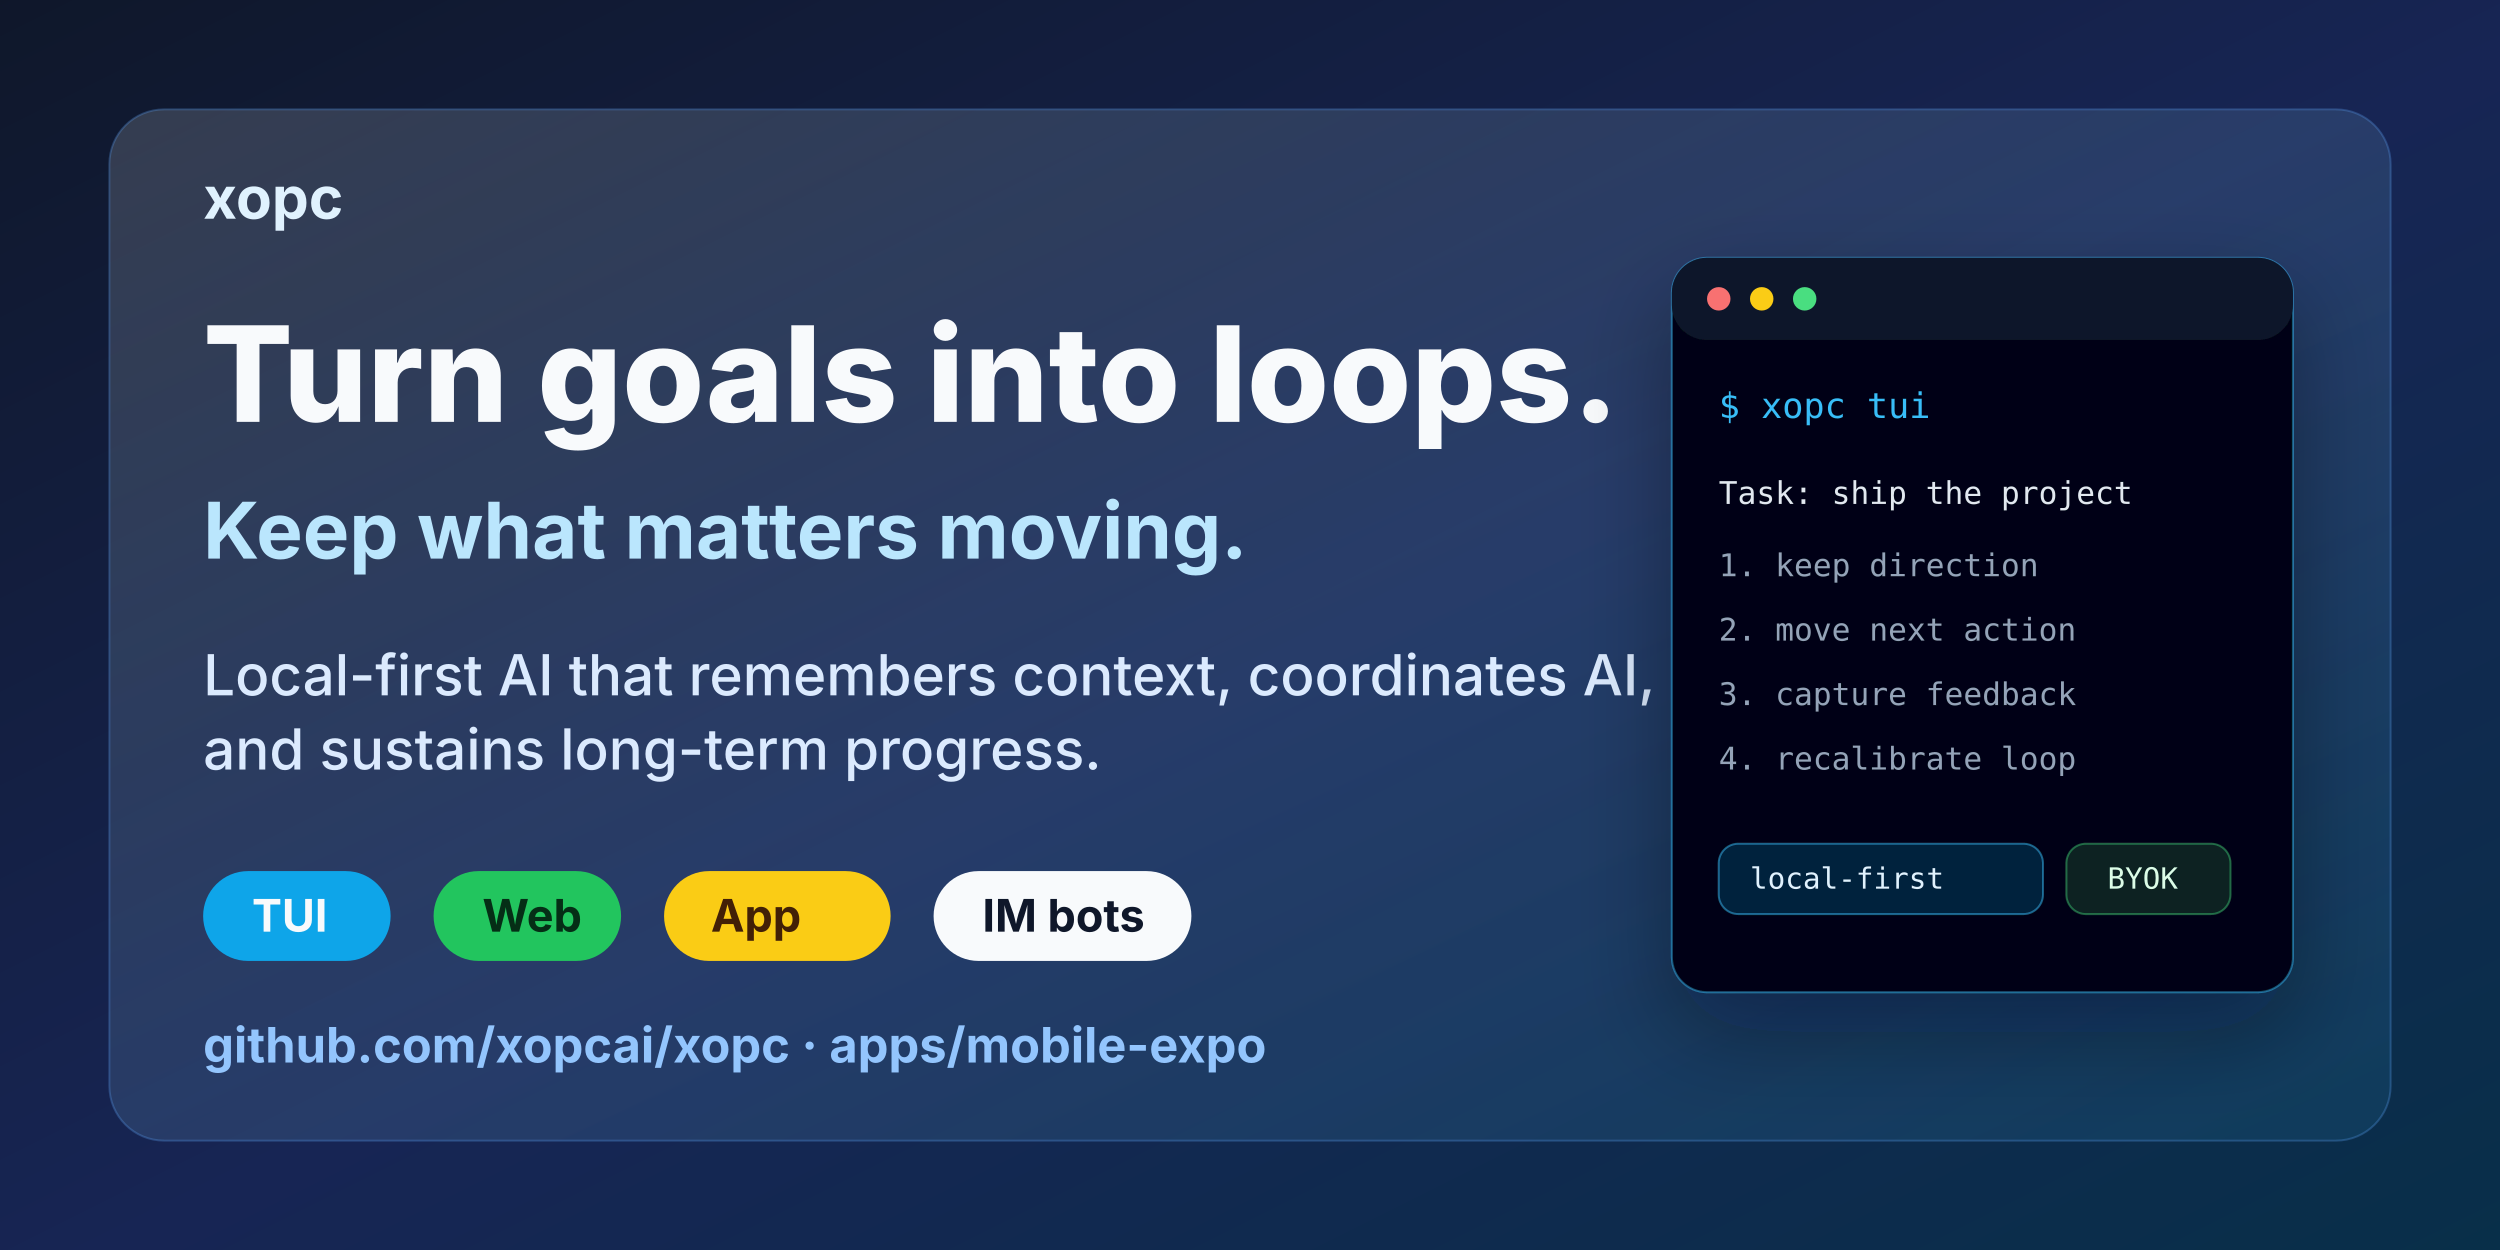
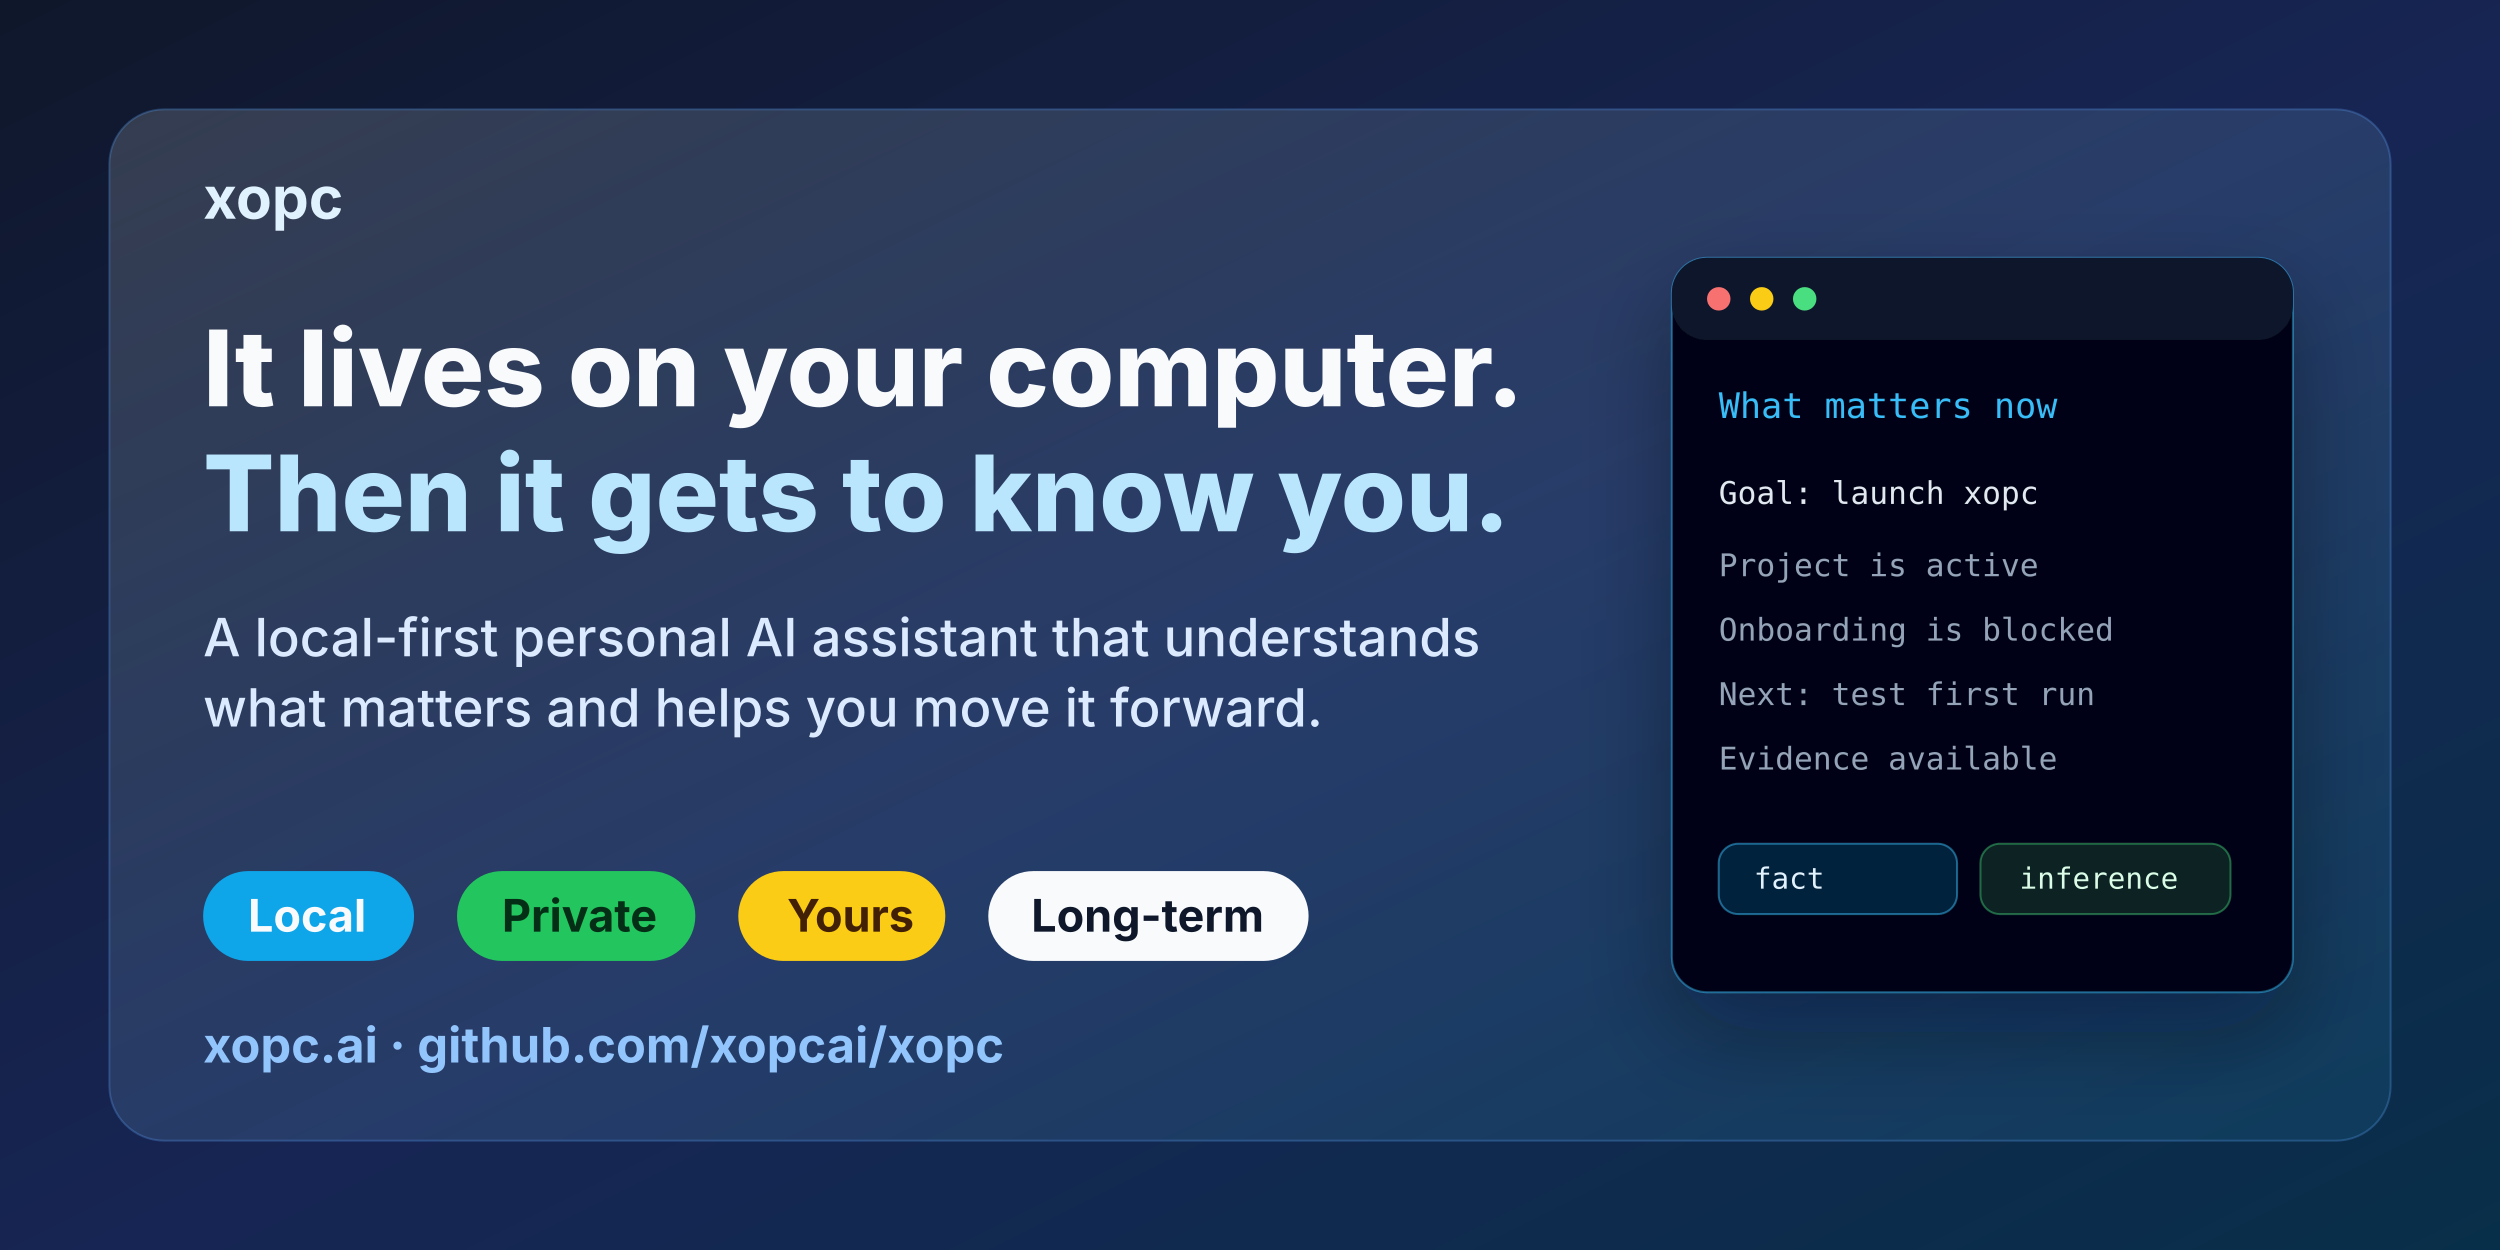
<svg xmlns="http://www.w3.org/2000/svg" width="1280" height="640" viewBox="0 0 1280 640" role="img" aria-labelledby="title desc">
  <defs>
    <linearGradient id="bg" x1="0" y1="0" x2="1" y2="1">
      <stop offset="0" stop-color="#0f172a" />
      <stop offset="0.52" stop-color="#172554" />
      <stop offset="1" stop-color="#082f49" />
    </linearGradient>
    <linearGradient id="panel" x1="0" y1="0" x2="1" y2="1">
      <stop offset="0" stop-color="#f8fafc" stop-opacity="0.16" />
      <stop offset="1" stop-color="#38bdf8" stop-opacity="0.10" />
    </linearGradient>
    <filter id="shadow" x="-20%" y="-20%" width="140%" height="140%">
      <feDropShadow dx="0" dy="20" stdDeviation="24" flood-color="#020617" flood-opacity="0.35" />
    </filter>
  </defs>
  <rect width="1280" height="640" fill="url(#bg)" />
  <rect x="56" y="56" width="1168" height="528" rx="28" fill="url(#panel)" stroke="#60a5fa" stroke-opacity="0.28" />
  <g transform="translate(104 112)">
    <text x="0" y="0" fill="#e0f2fe" font-family="Inter, ui-sans-serif, system-ui, -apple-system, BlinkMacSystemFont, Segoe UI, sans-serif" font-size="30" font-weight="700" letter-spacing="0">xopc</text>
-     <text x="0" y="104" fill="#f8fafc" font-family="Inter, ui-sans-serif, system-ui, -apple-system, BlinkMacSystemFont, Segoe UI, sans-serif" font-size="68" font-weight="800" letter-spacing="0">Turn goals into loops.</text>
-     <text x="0" y="174" fill="#bae6fd" font-family="Inter, ui-sans-serif, system-ui, -apple-system, BlinkMacSystemFont, Segoe UI, sans-serif" font-size="40" font-weight="650" letter-spacing="0">Keep what matters moving.</text>
-     <text x="0" y="244" fill="#dbeafe" font-family="Inter, ui-sans-serif, system-ui, -apple-system, BlinkMacSystemFont, Segoe UI, sans-serif" font-size="29" font-weight="500" letter-spacing="0">Local-first AI that remembers context, coordinates AI,</text>
-     <text x="0" y="282" fill="#dbeafe" font-family="Inter, ui-sans-serif, system-ui, -apple-system, BlinkMacSystemFont, Segoe UI, sans-serif" font-size="29" font-weight="500" letter-spacing="0">and sustains long-term progress.</text>
+     <text x="0" y="96" fill="#f8fafc" font-family="Inter, ui-sans-serif, system-ui, -apple-system, BlinkMacSystemFont, Segoe UI, sans-serif" font-size="54" font-weight="800" letter-spacing="0">It lives on your computer.</text>
+     <text x="0" y="160" fill="#bae6fd" font-family="Inter, ui-sans-serif, system-ui, -apple-system, BlinkMacSystemFont, Segoe UI, sans-serif" font-size="54" font-weight="800" letter-spacing="0">Then it gets to know you.</text>
+     <text x="0" y="224" fill="#dbeafe" font-family="Inter, ui-sans-serif, system-ui, -apple-system, BlinkMacSystemFont, Segoe UI, sans-serif" font-size="27" font-weight="500" letter-spacing="0">A local-first personal AI assistant that understands</text>
+     <text x="0" y="260" fill="#dbeafe" font-family="Inter, ui-sans-serif, system-ui, -apple-system, BlinkMacSystemFont, Segoe UI, sans-serif" font-size="27" font-weight="500" letter-spacing="0">what matters and helps you move it forward.</text>
    <g transform="translate(0 334)" font-family="Inter, ui-sans-serif, system-ui, -apple-system, BlinkMacSystemFont, Segoe UI, sans-serif" font-size="23" font-weight="700" letter-spacing="0">
-       <rect x="0" y="0" width="96" height="46" rx="23" fill="#0ea5e9" />
-       <text x="25" y="31" fill="#f8fafc">TUI</text>
-       <rect x="118" y="0" width="96" height="46" rx="23" fill="#22c55e" />
-       <text x="143" y="31" fill="#052e16">Web</text>
-       <rect x="236" y="0" width="116" height="46" rx="23" fill="#facc15" />
-       <text x="260" y="31" fill="#422006">App</text>
-       <rect x="374" y="0" width="132" height="46" rx="23" fill="#f8fafc" />
-       <text x="399" y="31" fill="#0f172a">IM bots</text>
+       <rect x="0" y="0" width="108" height="46" rx="23" fill="#0ea5e9" />
+       <text x="23" y="31" fill="#f8fafc">Local</text>
+       <rect x="130" y="0" width="122" height="46" rx="23" fill="#22c55e" />
+       <text x="153" y="31" fill="#052e16">Private</text>
+       <rect x="274" y="0" width="106" height="46" rx="23" fill="#facc15" />
+       <text x="299" y="31" fill="#422006">Yours</text>
+       <rect x="402" y="0" width="164" height="46" rx="23" fill="#f8fafc" />
+       <text x="424" y="31" fill="#0f172a">Long-term</text>
    </g>
-     <text x="0" y="432" fill="#93c5fd" font-family="Inter, ui-sans-serif, system-ui, -apple-system, BlinkMacSystemFont, Segoe UI, sans-serif" font-size="25" font-weight="650" letter-spacing="0">github.com/xopcai/xopc  ·  apps/mobile-expo</text>
+     <text x="0" y="432" fill="#93c5fd" font-family="Inter, ui-sans-serif, system-ui, -apple-system, BlinkMacSystemFont, Segoe UI, sans-serif" font-size="25" font-weight="650" letter-spacing="0">xopc.ai  ·  github.com/xopcai/xopc</text>
  </g>
  <g transform="translate(856 132)" filter="url(#shadow)">
    <rect x="0" y="0" width="318" height="376" rx="18" fill="#020617" stroke="#38bdf8" stroke-opacity="0.42" />
    <rect x="0" y="0" width="318" height="42" rx="18" fill="#0f172a" />
    <circle cx="24" cy="21" r="6" fill="#f87171" />
    <circle cx="46" cy="21" r="6" fill="#facc15" />
    <circle cx="68" cy="21" r="6" fill="#4ade80" />
-     <text x="24" y="82" fill="#38bdf8" font-family="SFMono-Regular, Menlo, Consolas, monospace" font-size="18">$ xopc tui</text>
-     <text x="24" y="126" fill="#e2e8f0" font-family="SFMono-Regular, Menlo, Consolas, monospace" font-size="16">Task: ship the project</text>
-     <text x="24" y="163" fill="#94a3b8" font-family="SFMono-Regular, Menlo, Consolas, monospace" font-size="16">1. keep direction</text>
-     <text x="24" y="196" fill="#94a3b8" font-family="SFMono-Regular, Menlo, Consolas, monospace" font-size="16">2. move next action</text>
-     <text x="24" y="229" fill="#94a3b8" font-family="SFMono-Regular, Menlo, Consolas, monospace" font-size="16">3. capture feedback</text>
-     <text x="24" y="262" fill="#94a3b8" font-family="SFMono-Regular, Menlo, Consolas, monospace" font-size="16">4. recalibrate loop</text>
-     <rect x="24" y="300" width="166" height="36" rx="10" fill="#0ea5e9" fill-opacity="0.18" stroke="#38bdf8" stroke-opacity="0.5" />
-     <text x="40" y="323" fill="#e0f2fe" font-family="SFMono-Regular, Menlo, Consolas, monospace" font-size="15">local-first</text>
-     <rect x="202" y="300" width="84" height="36" rx="10" fill="#22c55e" fill-opacity="0.16" stroke="#4ade80" stroke-opacity="0.42" />
-     <text x="223" y="323" fill="#dcfce7" font-family="SFMono-Regular, Menlo, Consolas, monospace" font-size="15">BYOK</text>
+     <text x="24" y="82" fill="#38bdf8" font-family="SFMono-Regular, Menlo, Consolas, monospace" font-size="18">What matters now</text>
+     <text x="24" y="126" fill="#e2e8f0" font-family="SFMono-Regular, Menlo, Consolas, monospace" font-size="16">Goal: launch xopc</text>
+     <text x="24" y="163" fill="#94a3b8" font-family="SFMono-Regular, Menlo, Consolas, monospace" font-size="16">Project is active</text>
+     <text x="24" y="196" fill="#94a3b8" font-family="SFMono-Regular, Menlo, Consolas, monospace" font-size="16">Onboarding is blocked</text>
+     <text x="24" y="229" fill="#94a3b8" font-family="SFMono-Regular, Menlo, Consolas, monospace" font-size="16">Next: test first run</text>
+     <text x="24" y="262" fill="#94a3b8" font-family="SFMono-Regular, Menlo, Consolas, monospace" font-size="16">Evidence available</text>
+     <rect x="24" y="300" width="122" height="36" rx="10" fill="#0ea5e9" fill-opacity="0.18" stroke="#38bdf8" stroke-opacity="0.5" />
+     <text x="42" y="323" fill="#e0f2fe" font-family="SFMono-Regular, Menlo, Consolas, monospace" font-size="15">fact</text>
+     <rect x="158" y="300" width="128" height="36" rx="10" fill="#22c55e" fill-opacity="0.16" stroke="#4ade80" stroke-opacity="0.42" />
+     <text x="178" y="323" fill="#dcfce7" font-family="SFMono-Regular, Menlo, Consolas, monospace" font-size="15">inference</text>
  </g>
</svg>
